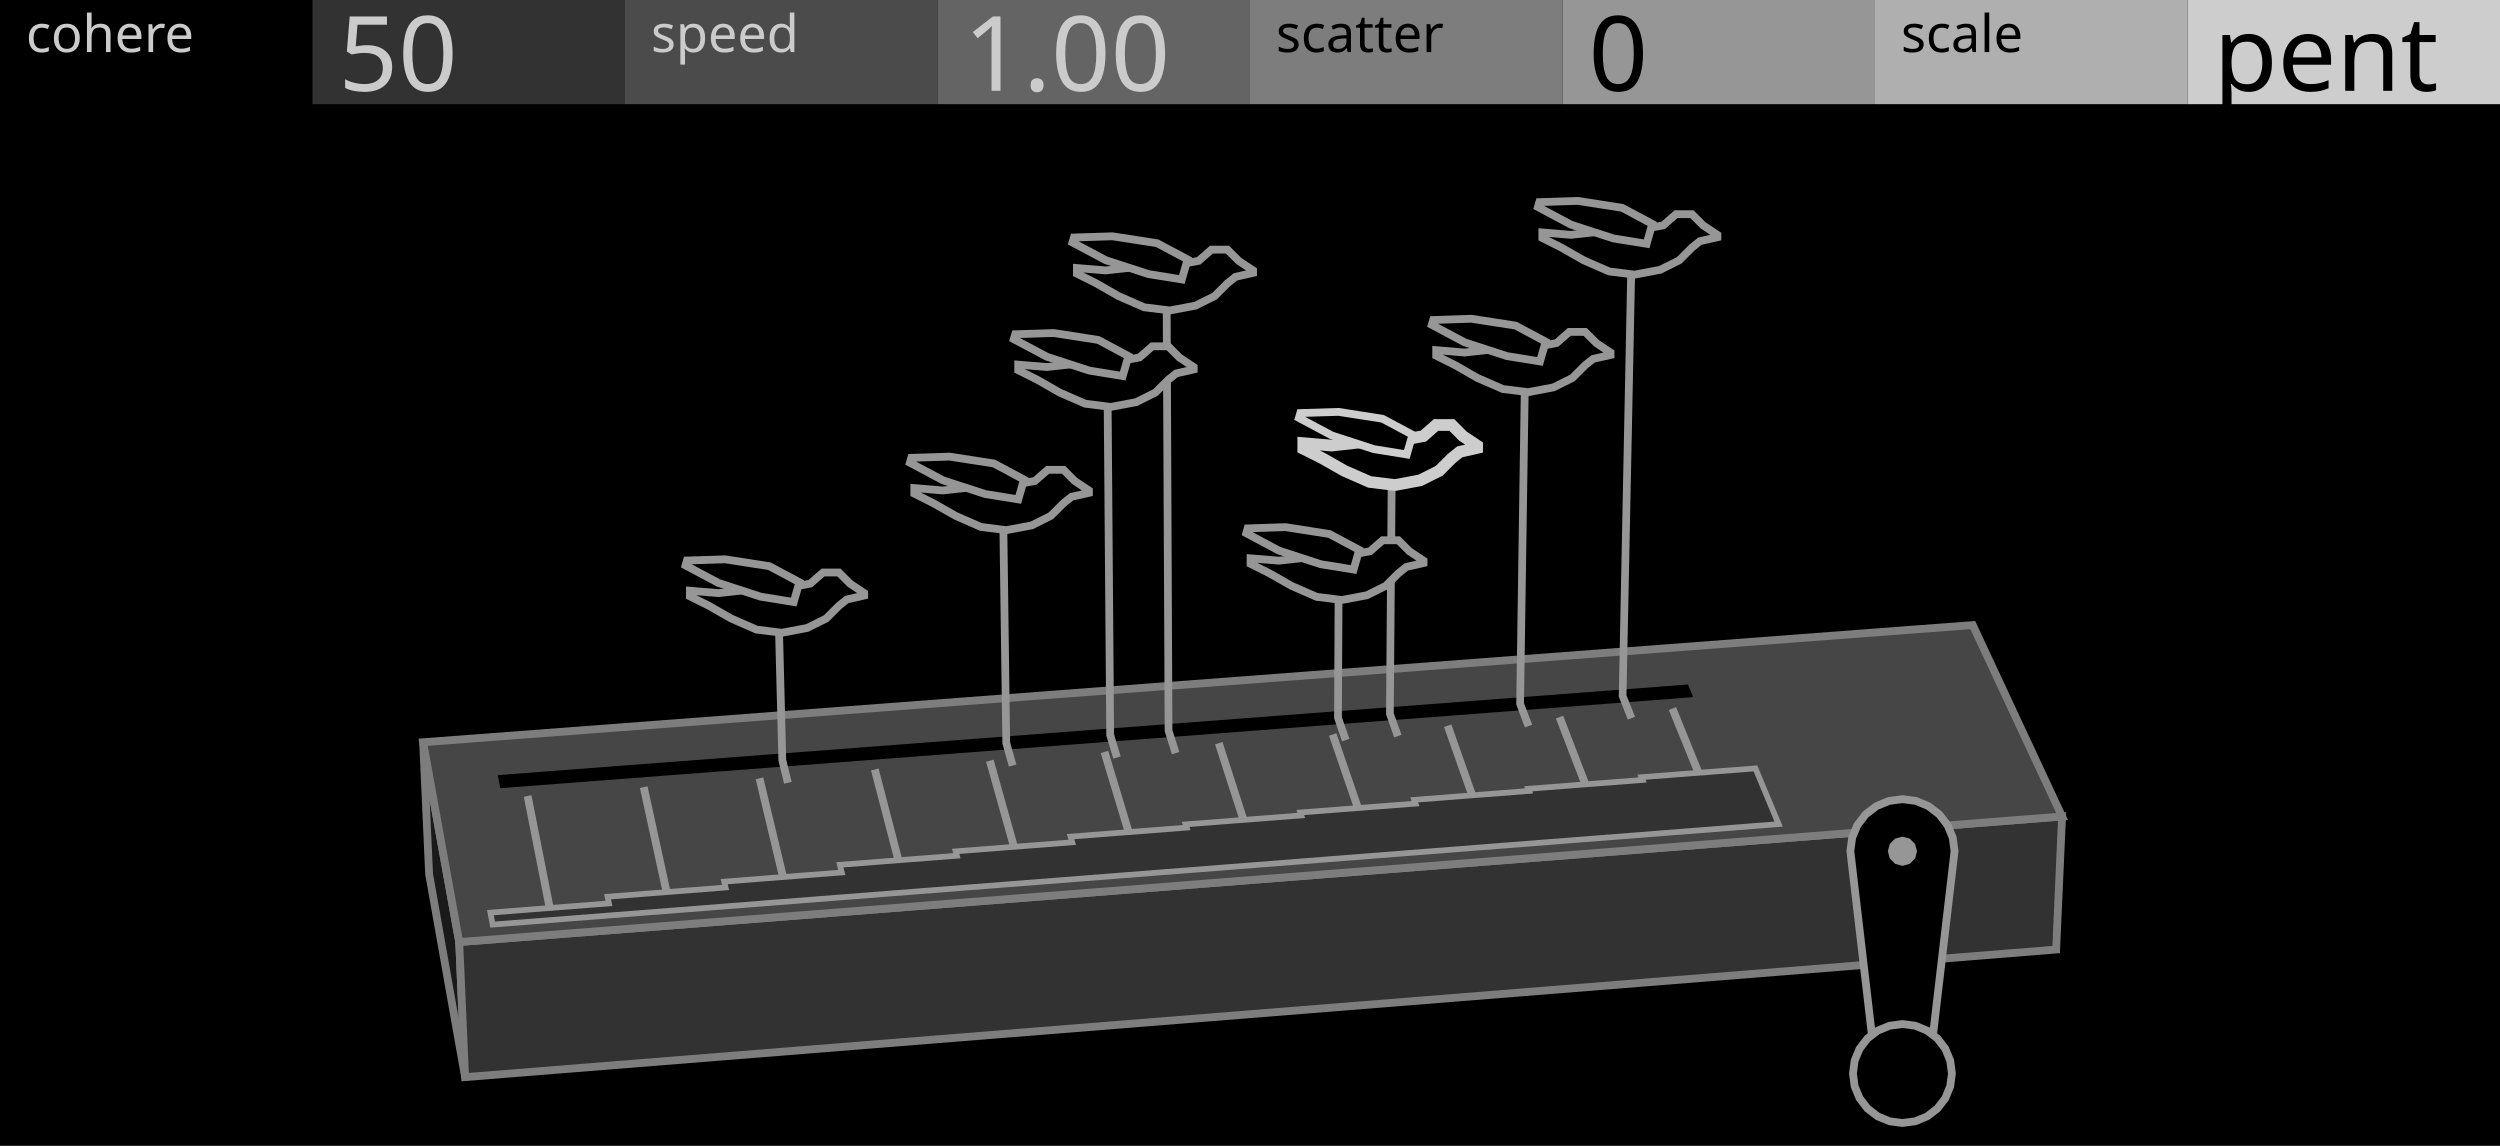
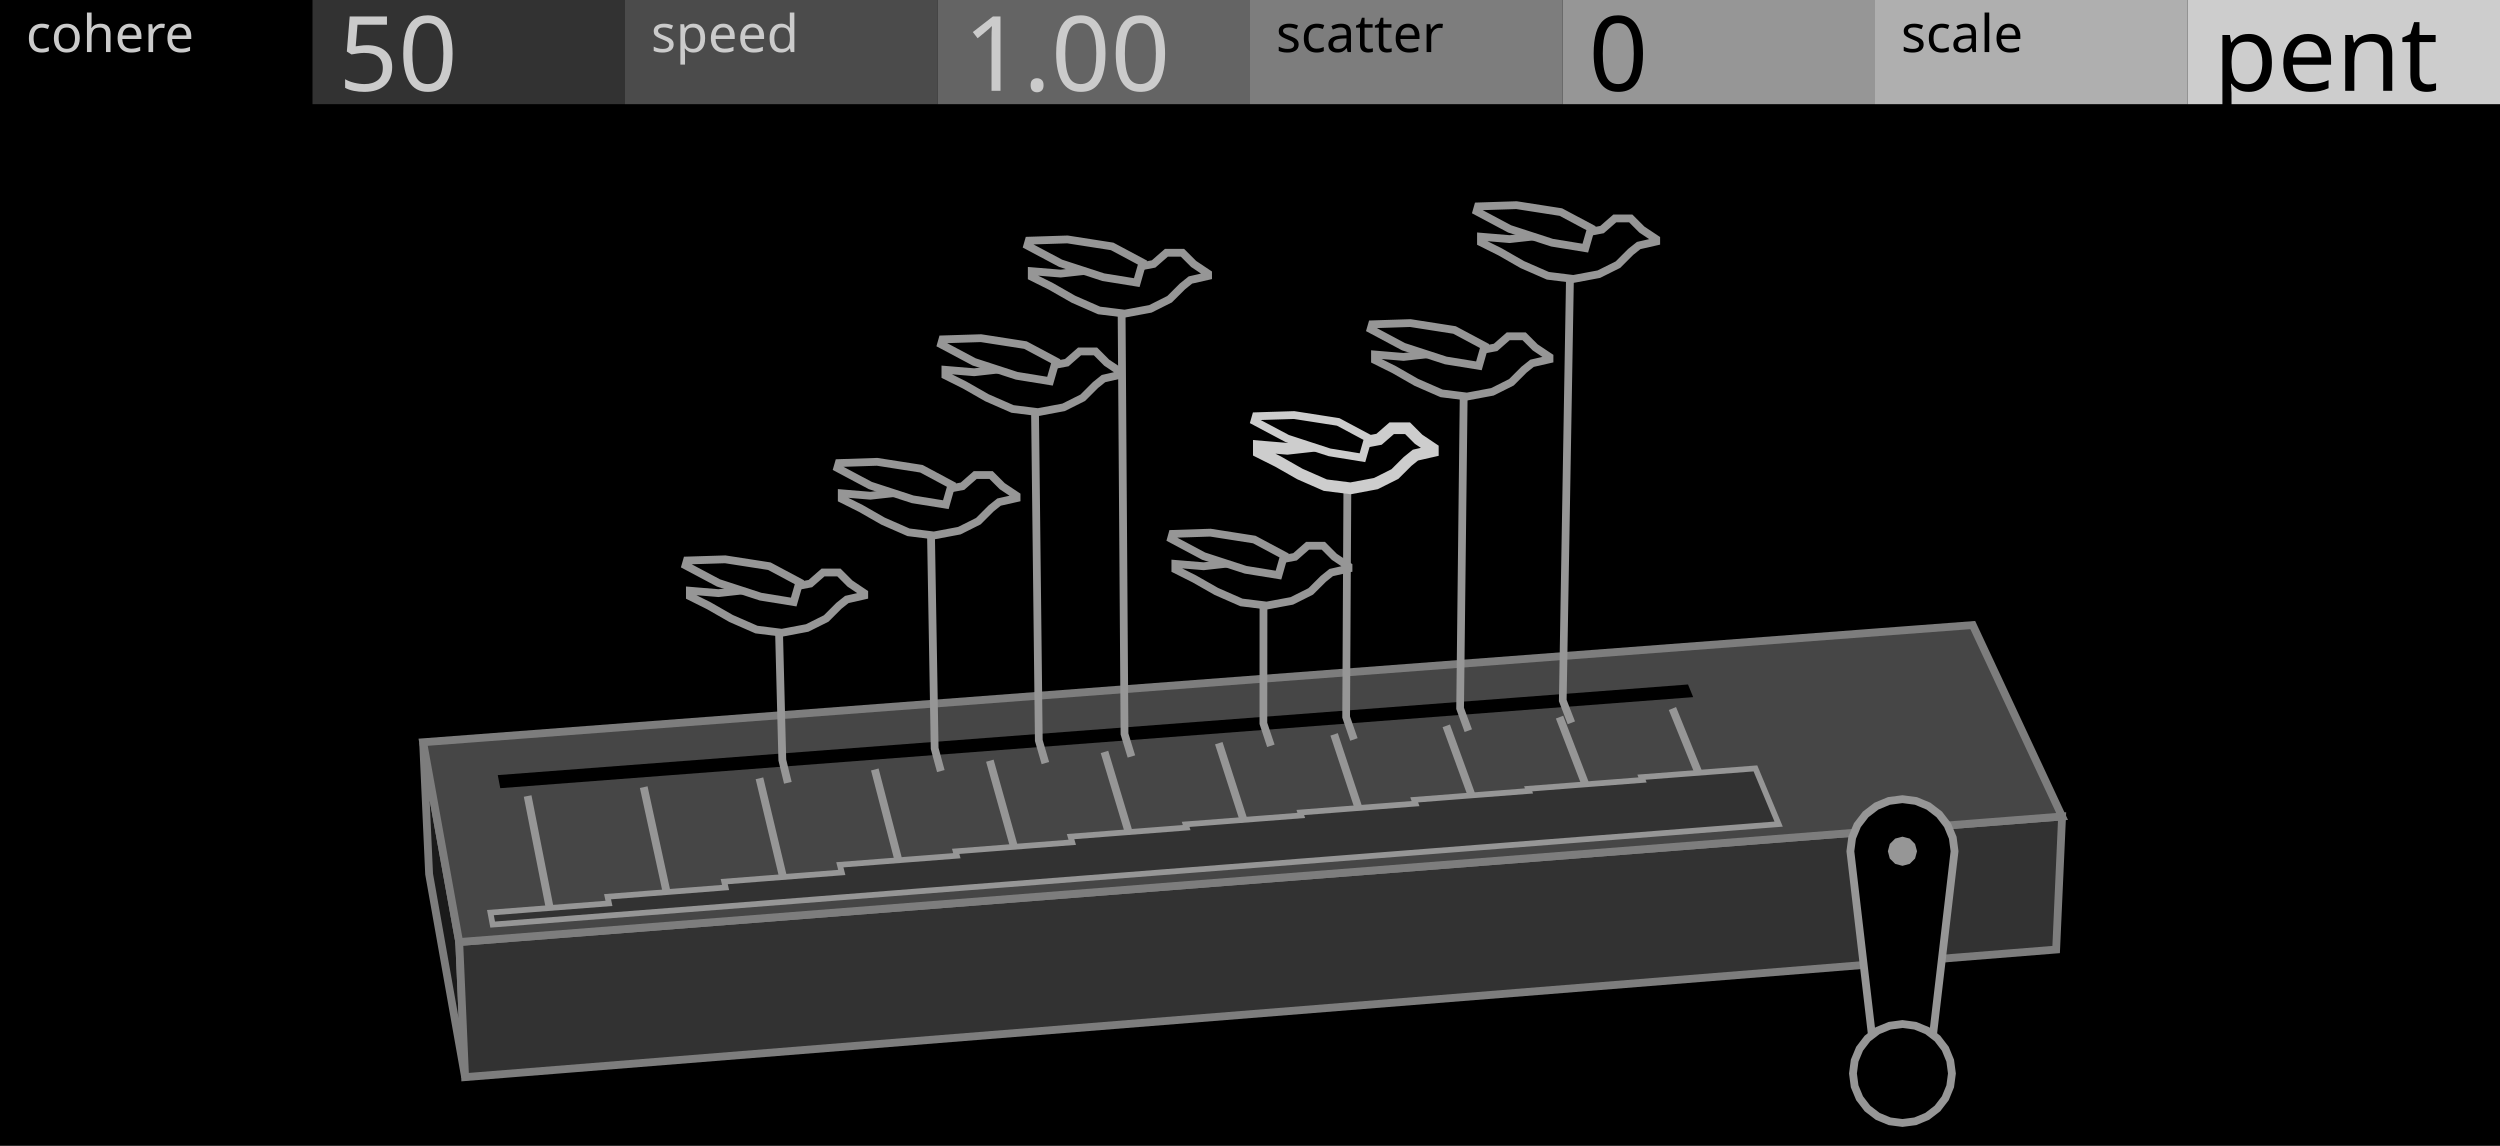
<svg xmlns="http://www.w3.org/2000/svg" width="480" height="220" viewBox="0 0 480 220">
  <g id="preview_canvas">
    <rect x="0" y="0" width="480" height="220" fill="#000000" stroke="none" />
  </g>
  <g id="preview_header">
    <rect x="0" y="0" width="60" height="20" fill="#000000" stroke="none" />
    <rect x="60" y="0" width="60" height="20" fill="#323232" stroke="none" />
    <rect x="120" y="0" width="60" height="20" fill="#4B4B4B" stroke="none" />
    <rect x="180" y="0" width="60" height="20" fill="#646464" stroke="none" />
    <rect x="240" y="0" width="60" height="20" fill="#7D7D7D" stroke="none" />
    <rect x="300" y="0" width="60" height="20" fill="#969696" stroke="none" />
    <rect x="360" y="0" width="60" height="20" fill="#AFAFAF" stroke="none" />
    <rect x="420" y="0" width="60" height="20" fill="#CDCDCD" stroke="none" />
    <text transform="matrix(1 0 0 1 5 10)" fill="#CBCBCB" stroke="none" font-family="UniversNextPro-Light" font-size="10px">cohere</text>
    <text transform="matrix(1 0 0 1 125 10)" fill="#CBCBCB" stroke="none" font-family="UniversNextPro-Light" font-size="10px">speed</text>
    <text transform="matrix(1 0 0 1 245 10)" fill="#000000" stroke="none" font-family="UniversNextPro-Light" font-size="10px">scatter</text>
    <text transform="matrix(1 0 0 1 365 10)" fill="#000000" stroke="none" font-family="UniversNextPro-Light" font-size="10px">scale</text>
    <text transform="matrix(1 0 0 1 65 17.44)" fill="#CBCBCB" stroke="none" font-family="UniversNextPro-Light" font-size="20px">50</text>
    <text transform="matrix(1 0 0 1 185 17.44)" fill="#CBCBCB" stroke="none" font-family="UniversNextPro-Light" font-size="20px">1.00</text>
    <text transform="matrix(1 0 0 1 305 17.44)" fill="#000000" stroke="none" font-family="UniversNextPro-Light" font-size="20px">0</text>
    <text transform="matrix(1 0 0 1 425 17.44)" fill="#000000" stroke="none" font-family="UniversNextPro-Light" font-size="20px">pent</text>
  </g>
  <path d="M 88.17 180.87 L 81.24 142.51 L 82.39 167.83 L 89.3 206.81 Z" fill="#1A1A1A" stroke="#7D7D7D" stroke-width="1.5" />
  <path d="M 88.17 180.87 L 395.92 156.76 L 394.78 182.31 L 89.3 206.81 Z" fill="#323232" stroke="#7D7D7D" stroke-width="1.5" />
  <path d="M 88.17 180.87 L 395.92 156.76 L 378.77 120.01 L 81.24 142.51 Z" fill="#464646" stroke="#7D7D7D" stroke-width="1.5" />
  <path d="M 96.05 151.33 L 325.09 133.85 L 324.1 131.42 L 95.57 148.82 Z" fill="#000000" stroke="none" stroke-width="0" />
  <path d="M 106.61 175.83 L 102.04 152.69 L 100.57 152.98 L 105.13 176.12 Z" fill="#969696" stroke="none" stroke-width="0" />
  <path d="M 129.36 174.04 L 124.33 150.97 L 122.86 151.29 L 127.89 174.36 Z" fill="#969696" stroke="none" stroke-width="0" />
  <path d="M 152.04 172.25 L 146.54 149.26 L 145.09 149.61 L 150.58 172.6 Z" fill="#969696" stroke="none" stroke-width="0" />
  <path d="M 174.65 170.47 L 168.69 147.55 L 167.24 147.93 L 173.2 170.85 Z" fill="#969696" stroke="none" stroke-width="0" />
  <path d="M 197.18 168.7 L 190.77 145.85 L 189.33 146.26 L 195.74 169.1 Z" fill="#969696" stroke="none" stroke-width="0" />
  <path d="M 219.65 166.93 L 212.78 144.15 L 211.34 144.59 L 218.21 167.36 Z" fill="#969696" stroke="none" stroke-width="0" />
  <path d="M 242.04 165.16 L 234.72 142.46 L 233.29 142.92 L 240.61 165.62 Z" fill="#969696" stroke="none" stroke-width="0" />
-   <path d="M 264.36 163.41 L 256.59 140.78 L 255.17 141.26 L 262.94 163.89 Z" fill="#969696" stroke="none" stroke-width="0" />
-   <path d="M 286.61 161.66 L 278.66 139.08 L 277.25 139.58 L 285.2 162.16 Z" fill="#969696" stroke="none" stroke-width="0" />
+   <path d="M 264.36 163.41 L 256.86 140.76 L 255.44 141.24 L 262.94 163.89 Z" fill="#969696" stroke="none" stroke-width="0" />
+   <path d="M 286.61 161.66 L 278.39 139.1 L 276.98 139.61 L 285.2 162.17 Z" fill="#969696" stroke="none" stroke-width="0" />
  <path d="M 308.79 159.91 L 300.13 137.42 L 298.73 137.96 L 307.39 160.45 Z" fill="#969696" stroke="none" stroke-width="0" />
  <path d="M 330.9 158.17 L 321.8 135.75 L 320.41 136.32 L 329.51 158.73 Z" fill="#969696" stroke="none" stroke-width="0" />
  <path d="M 94.59 177.52 L 341.5 158.23 L 337.04 147.53 L 315.16 149.22 L 315.37 149.75 L 293.41 151.45 L 293.57 151.86 L 271.53 153.57 L 271.78 154.29 L 249.66 156 L 249.84 156.56 L 227.64 158.28 L 227.84 158.9 L 205.55 160.63 L 205.87 161.72 L 183.49 163.46 L 183.72 164.3 L 161.25 166.04 L 161.62 167.51 L 139.05 169.27 L 139.31 170.4 L 116.65 172.17 L 116.92 173.45 L 94.16 175.22 Z" fill="#323232" stroke="#969696" stroke-width="1.1" />
  <path d="M 355.27 163.44 L 355.61 160.85 L 356.61 158.44 L 358.2 156.37 L 360.27 154.78 L 362.68 153.78 L 365.27 153.44 L 367.86 153.78 L 370.27 154.78 L 372.34 156.37 L 373.93 158.44 L 374.93 160.85 L 375.27 163.44 L 370.27 206.11 L 360.27 206.11 Z" fill="#000000" stroke="#969696" stroke-width="1.5" />
  <path d="M 368.07 163.44 L 367.69 164.84 L 366.67 165.86 L 365.27 166.24 L 363.87 165.86 L 362.84 164.84 L 362.47 163.44 L 362.84 162.04 L 363.87 161.01 L 365.27 160.64 L 366.67 161.01 L 367.69 162.04 Z" fill="#969696" stroke="none" stroke-width="0" />
  <path d="M 374.77 206.11 L 374.44 208.57 L 373.5 210.86 L 371.99 212.83 L 370.02 214.34 L 367.73 215.29 L 365.27 215.61 L 362.81 215.29 L 360.52 214.34 L 358.55 212.83 L 357.04 210.86 L 356.09 208.57 L 355.77 206.11 L 356.09 203.65 L 357.04 201.36 L 358.55 199.39 L 360.52 197.88 L 362.81 196.94 L 365.27 196.61 L 367.73 196.94 L 370.02 197.88 L 371.99 199.39 L 373.5 201.36 L 374.44 203.65 Z" fill="#000000" stroke="#969696" stroke-width="1.5" />
  <path d="M 152 150.12 L 150.95 145.83 L 150.25 118.43 L 148.75 118.46 L 149.46 146.03 L 150.54 150.47 Z" fill="#969696" stroke="none" stroke-width="0" />
-   <path d="M 195.15 146.78 L 193.94 142.54 L 193.36 98.73 L 191.86 98.75 L 192.46 142.76 L 193.71 147.19 Z" fill="#969696" stroke="none" stroke-width="0" />
-   <path d="M 215.18 145.24 L 213.9 141.02 L 213.4 75.06 L 211.9 75.07 L 212.41 141.24 L 213.75 145.67 Z" fill="#969696" stroke="none" stroke-width="0" />
-   <path d="M 226.43 144.37 L 225.1 140.16 L 224.74 56.53 L 223.24 56.54 L 223.62 140.39 L 225 144.82 Z" fill="#969696" stroke="none" stroke-width="0" />
-   <path d="M 259.09 141.85 L 257.63 137.67 L 257.77 112.18 L 256.27 112.17 L 256.15 137.92 L 257.67 142.34 Z" fill="#969696" stroke="none" stroke-width="0" />
-   <path d="M 269.09 141.08 L 267.6 136.91 L 267.97 90.11 L 266.47 90.09 L 266.12 137.16 L 267.68 141.58 Z" fill="#969696" stroke="none" stroke-width="0" />
-   <path d="M 294.18 139.14 L 292.6 135 L 293.54 72.26 L 292.04 72.24 L 291.12 135.26 L 292.78 139.67 Z" fill="#969696" stroke="none" stroke-width="0" />
-   <path d="M 313.93 137.62 L 312.28 133.5 L 313.99 49.69 L 312.49 49.66 L 310.8 133.76 L 312.54 138.17 Z" fill="#969696" stroke="none" stroke-width="0" />
+   <path d="M 181.36 147.85 L 180.2 143.59 L 179.45 99.74 L 177.95 99.77 L 178.71 143.8 L 179.91 148.24 Z" fill="#969696" stroke="none" stroke-width="0" />
+   <path d="M 201.43 146.3 L 200.19 142.06 L 199.44 76.05 L 197.94 76.07 L 198.71 142.28 L 199.99 146.72 Z" fill="#969696" stroke="none" stroke-width="0" />
+   <path d="M 217.95 145.03 L 216.65 140.81 L 216.08 57.14 L 214.58 57.15 L 215.16 141.03 L 216.51 145.46 Z" fill="#969696" stroke="none" stroke-width="0" />
+   <path d="M 244.72 142.96 L 243.31 138.77 L 243.34 113.25 L 241.84 113.25 L 241.83 139.01 L 243.29 143.43 Z" fill="#969696" stroke="none" stroke-width="0" />
+   <path d="M 260.66 141.73 L 259.2 137.55 L 259.46 90.72 L 257.96 90.72 L 257.72 137.8 L 259.24 142.22 Z" fill="#969696" stroke="none" stroke-width="0" />
+   <path d="M 282.62 140.03 L 281.08 135.88 L 281.81 73.1 L 280.31 73.09 L 279.6 136.13 L 281.21 140.55 Z" fill="#969696" stroke="none" stroke-width="0" />
+   <path d="M 302.4 138.51 L 300.79 134.37 L 302.23 50.51 L 300.73 50.49 L 299.31 134.64 L 301 139.05 Z" fill="#969696" stroke="none" stroke-width="0" />
  <path d="M 165.93 113.88 L 165.93 114.34 L 162.59 115.1 L 161.07 116.31 L 158.63 118.75 L 154.98 120.57 L 150.11 121.49 L 145.24 120.88 L 140.37 118.75 L 136.11 116.31 L 132.46 114.49 L 132.46 113.42 L 137.94 113.88 L 143.42 113.27 L 148.89 112.66 L 153.15 112.51 L 155.59 112.05 L 158.02 109.92 L 161.07 109.92 L 163.2 112.05 Z" fill="#000000" stroke="#969696" stroke-width="1.5" />
  <path d="M 152.39 115.59 L 146.04 114.56 L 137.94 111.92 L 131.62 108.56 L 131.89 107.62 L 139.24 107.39 L 147.72 108.71 L 153.49 111.79 Z" fill="#000000" stroke="#969696" stroke-width="1.5" />
-   <path d="M 209.07 94.17 L 209.07 94.63 L 205.72 95.39 L 204.2 96.61 L 201.76 99.04 L 198.1 100.87 L 193.22 101.79 L 188.35 101.18 L 183.47 99.04 L 179.2 96.61 L 175.55 94.78 L 175.55 93.71 L 181.03 94.17 L 186.52 93.56 L 192.01 92.95 L 196.27 92.8 L 198.71 92.34 L 201.15 90.21 L 204.2 90.21 L 206.33 92.34 Z" fill="#000000" stroke="#969696" stroke-width="1.5" />
-   <path d="M 195.51 95.88 L 189.15 94.85 L 181.03 92.21 L 174.7 88.84 L 174.97 87.9 L 182.33 87.67 L 190.83 88.99 L 196.6 92.08 Z" fill="#000000" stroke="#969696" stroke-width="1.5" />
-   <path d="M 229.19 70.47 L 229.19 70.93 L 225.82 71.7 L 224.29 72.92 L 221.84 75.37 L 218.16 77.21 L 213.26 78.13 L 208.36 77.51 L 203.46 75.37 L 199.18 72.92 L 195.5 71.08 L 195.5 70.01 L 201.01 70.47 L 206.53 69.86 L 212.04 69.25 L 216.33 69.09 L 218.78 68.63 L 221.23 66.49 L 224.29 66.49 L 226.43 68.63 Z" fill="#000000" stroke="#969696" stroke-width="1.5" />
-   <path d="M 215.56 72.2 L 209.17 71.16 L 201.01 68.5 L 194.65 65.12 L 194.92 64.18 L 202.32 63.94 L 210.86 65.27 L 216.66 68.37 Z" fill="#000000" stroke="#969696" stroke-width="1.5" />
-   <path d="M 240.59 51.92 L 240.59 52.39 L 237.21 53.16 L 235.67 54.39 L 233.21 56.85 L 229.52 58.69 L 224.6 59.61 L 219.68 59 L 214.76 56.85 L 210.46 54.39 L 206.77 52.54 L 206.77 51.46 L 212.3 51.92 L 217.84 51.31 L 223.37 50.69 L 227.68 50.54 L 230.14 50.08 L 232.6 47.93 L 235.67 47.93 L 237.82 50.08 Z" fill="#000000" stroke="#969696" stroke-width="1.5" />
-   <path d="M 226.91 53.66 L 220.49 52.62 L 212.3 49.95 L 205.91 46.55 L 206.19 45.6 L 213.61 45.37 L 222.18 46.7 L 228.01 49.81 Z" fill="#000000" stroke="#969696" stroke-width="1.5" />
-   <path d="M 273.32 107.65 L 273.32 108.1 L 270 108.86 L 268.49 110.07 L 266.07 112.48 L 262.45 114.29 L 257.62 115.2 L 252.79 114.59 L 247.96 112.48 L 243.73 110.07 L 240.11 108.25 L 240.11 107.2 L 245.55 107.65 L 250.98 107.05 L 256.41 106.44 L 260.64 106.29 L 263.05 105.84 L 265.47 103.73 L 268.49 103.73 L 270.6 105.84 Z" fill="#000000" stroke="#969696" stroke-width="1.5" />
-   <path d="M 259.89 109.35 L 253.58 108.33 L 245.54 105.71 L 239.28 102.37 L 239.54 101.45 L 246.83 101.21 L 255.25 102.53 L 260.97 105.58 Z" fill="#000000" stroke="#969696" stroke-width="1.5" />
-   <path d="M 283.61 85.55 L 283.61 86 L 280.27 86.76 L 278.75 87.98 L 276.32 90.4 L 272.68 92.22 L 267.83 93.13 L 262.97 92.53 L 258.12 90.4 L 253.87 87.98 L 250.23 86.16 L 250.23 85.09 L 255.69 85.55 L 261.15 84.94 L 266.61 84.33 L 270.86 84.18 L 273.29 83.73 L 275.72 81.6 L 278.75 81.6 L 280.88 83.73 Z" fill="#000000" stroke="#CDCDCD" stroke-width="2.25" />
-   <path d="M 270.1 87.26 L 263.77 86.23 L 255.69 83.6 L 249.39 80.24 L 249.66 79.31 L 256.98 79.08 L 265.44 80.4 L 271.19 83.47 Z" fill="#000000" stroke="#CDCDCD" stroke-width="1.5" />
-   <path d="M 309.22 67.69 L 309.22 68.15 L 305.87 68.91 L 304.35 70.12 L 301.91 72.56 L 298.26 74.38 L 293.39 75.3 L 288.53 74.69 L 283.66 72.56 L 279.4 70.12 L 275.75 68.3 L 275.75 67.23 L 281.22 67.69 L 286.7 67.08 L 292.18 66.47 L 296.44 66.32 L 298.87 65.86 L 301.3 63.73 L 304.35 63.73 L 306.48 65.86 Z" fill="#000000" stroke="#969696" stroke-width="1.5" />
-   <path d="M 295.68 69.4 L 289.33 68.37 L 281.22 65.73 L 274.9 62.37 L 275.17 61.44 L 282.52 61.2 L 291 62.52 L 296.77 65.6 Z" fill="#000000" stroke="#969696" stroke-width="1.5" />
-   <path d="M 329.74 45.09 L 329.74 45.55 L 326.38 46.31 L 324.85 47.54 L 322.41 49.98 L 318.74 51.81 L 313.85 52.73 L 308.96 52.12 L 304.07 49.98 L 299.79 47.54 L 296.13 45.7 L 296.13 44.63 L 301.63 45.09 L 307.13 44.48 L 312.63 43.87 L 316.91 43.72 L 319.35 43.26 L 321.8 41.12 L 324.85 41.12 L 326.99 43.26 Z" fill="#000000" stroke="#969696" stroke-width="1.5" />
-   <path d="M 316.15 46.81 L 309.77 45.78 L 301.62 43.13 L 295.28 39.75 L 295.55 38.81 L 302.93 38.57 L 311.45 39.9 L 317.24 42.99 Z" fill="#000000" stroke="#969696" stroke-width="1.5" />
+   <path d="M 195.18 95.18 L 195.18 95.64 L 191.82 96.4 L 190.29 97.62 L 187.85 100.06 L 184.19 101.89 L 179.31 102.81 L 174.43 102.2 L 169.55 100.06 L 165.28 97.62 L 161.62 95.79 L 161.62 94.72 L 167.11 95.18 L 172.6 94.57 L 178.09 93.96 L 182.36 93.81 L 184.8 93.35 L 187.24 91.21 L 190.29 91.21 L 192.43 93.35 Z" fill="#000000" stroke="#969696" stroke-width="1.5" />
+   <path d="M 181.6 96.9 L 175.23 95.87 L 167.1 93.22 L 160.77 89.85 L 161.04 88.91 L 168.41 88.67 L 176.91 90 L 182.69 93.09 Z" fill="#000000" stroke="#969696" stroke-width="1.5" />
+   <path d="M 215.24 71.47 L 215.24 71.92 L 211.87 72.69 L 210.34 73.92 L 207.89 76.37 L 204.21 78.21 L 199.3 79.13 L 194.4 78.52 L 189.49 76.37 L 185.2 73.92 L 181.52 72.08 L 181.52 71.01 L 187.04 71.47 L 192.56 70.85 L 198.08 70.24 L 202.37 70.09 L 204.82 69.63 L 207.27 67.48 L 210.34 67.48 L 212.48 69.63 Z" fill="#000000" stroke="#969696" stroke-width="1.5" />
+   <path d="M 201.6 73.19 L 195.2 72.15 L 187.04 69.49 L 180.68 66.11 L 180.95 65.16 L 188.35 64.93 L 196.89 66.26 L 202.7 69.36 Z" fill="#000000" stroke="#969696" stroke-width="1.5" />
+   <path d="M 231.95 52.53 L 231.95 52.99 L 228.56 53.76 L 227.03 54.99 L 224.56 57.45 L 220.87 59.3 L 215.95 60.22 L 211.03 59.61 L 206.1 57.45 L 201.79 54.99 L 198.1 53.15 L 198.1 52.07 L 203.64 52.53 L 209.18 51.91 L 214.72 51.3 L 219.03 51.15 L 221.49 50.68 L 223.95 48.53 L 227.03 48.53 L 229.18 50.68 Z" fill="#000000" stroke="#969696" stroke-width="1.5" />
+   <path d="M 218.26 54.26 L 211.83 53.22 L 203.64 50.55 L 197.25 47.15 L 197.52 46.21 L 204.95 45.97 L 213.53 47.31 L 219.36 50.42 Z" fill="#000000" stroke="#969696" stroke-width="1.5" />
+   <path d="M 258.91 108.72 L 258.91 109.17 L 255.59 109.93 L 254.08 111.14 L 251.66 113.55 L 248.03 115.37 L 243.2 116.27 L 238.36 115.67 L 233.53 113.55 L 229.3 111.14 L 225.67 109.32 L 225.67 108.27 L 231.11 108.72 L 236.55 108.11 L 241.99 107.51 L 246.22 107.36 L 248.64 106.91 L 251.05 104.79 L 254.08 104.79 L 256.19 106.91 Z" fill="#000000" stroke="#969696" stroke-width="1.5" />
+   <path d="M 245.47 110.42 L 239.16 109.4 L 231.11 106.78 L 224.84 103.44 L 225.1 102.51 L 232.4 102.27 L 240.82 103.59 L 246.55 106.65 Z" fill="#000000" stroke="#969696" stroke-width="1.5" />
+   <path d="M 275.1 86.17 L 275.1 86.62 L 271.76 87.38 L 270.25 88.6 L 267.82 91.02 L 264.17 92.85 L 259.31 93.76 L 254.46 93.15 L 249.6 91.02 L 245.35 88.6 L 241.7 86.77 L 241.7 85.71 L 247.17 86.17 L 252.64 85.56 L 258.1 84.95 L 262.35 84.8 L 264.78 84.34 L 267.21 82.22 L 270.25 82.22 L 272.37 84.34 Z" fill="#000000" stroke="#CDCDCD" stroke-width="2.25" />
+   <path d="M 261.59 87.88 L 255.26 86.85 L 247.17 84.21 L 240.86 80.86 L 241.13 79.92 L 248.46 79.69 L 256.93 81.01 L 262.68 84.08 Z" fill="#000000" stroke="#CDCDCD" stroke-width="1.5" />
+   <path d="M 297.5 68.53 L 297.5 68.98 L 294.15 69.75 L 292.63 70.96 L 290.19 73.4 L 286.54 75.23 L 281.66 76.14 L 276.79 75.53 L 271.92 73.4 L 267.66 70.96 L 264 69.14 L 264 68.07 L 269.48 68.53 L 274.97 67.92 L 280.45 67.31 L 284.71 67.16 L 287.15 66.7 L 289.58 64.57 L 292.63 64.57 L 294.76 66.7 Z" fill="#000000" stroke="#969696" stroke-width="1.5" />
+   <path d="M 283.95 70.24 L 277.59 69.21 L 269.48 66.57 L 263.16 63.2 L 263.43 62.27 L 270.78 62.03 L 279.27 63.36 L 285.04 66.44 Z" fill="#000000" stroke="#969696" stroke-width="1.5" />
+   <path d="M 317.99 45.91 L 317.99 46.37 L 314.63 47.14 L 313.1 48.36 L 310.65 50.81 L 306.98 52.64 L 302.09 53.56 L 297.19 52.95 L 292.3 50.81 L 288.02 48.36 L 284.35 46.53 L 284.35 45.45 L 289.85 45.91 L 295.36 45.3 L 300.86 44.69 L 305.15 44.54 L 307.59 44.08 L 310.04 41.94 L 313.1 41.94 L 315.24 44.08 Z" fill="#000000" stroke="#969696" stroke-width="1.5" />
+   <path d="M 304.38 47.64 L 298 46.6 L 289.85 43.95 L 283.5 40.57 L 283.77 39.63 L 291.16 39.39 L 299.68 40.72 L 305.48 43.81 Z" fill="#000000" stroke="#969696" stroke-width="1.5" />
</svg>
